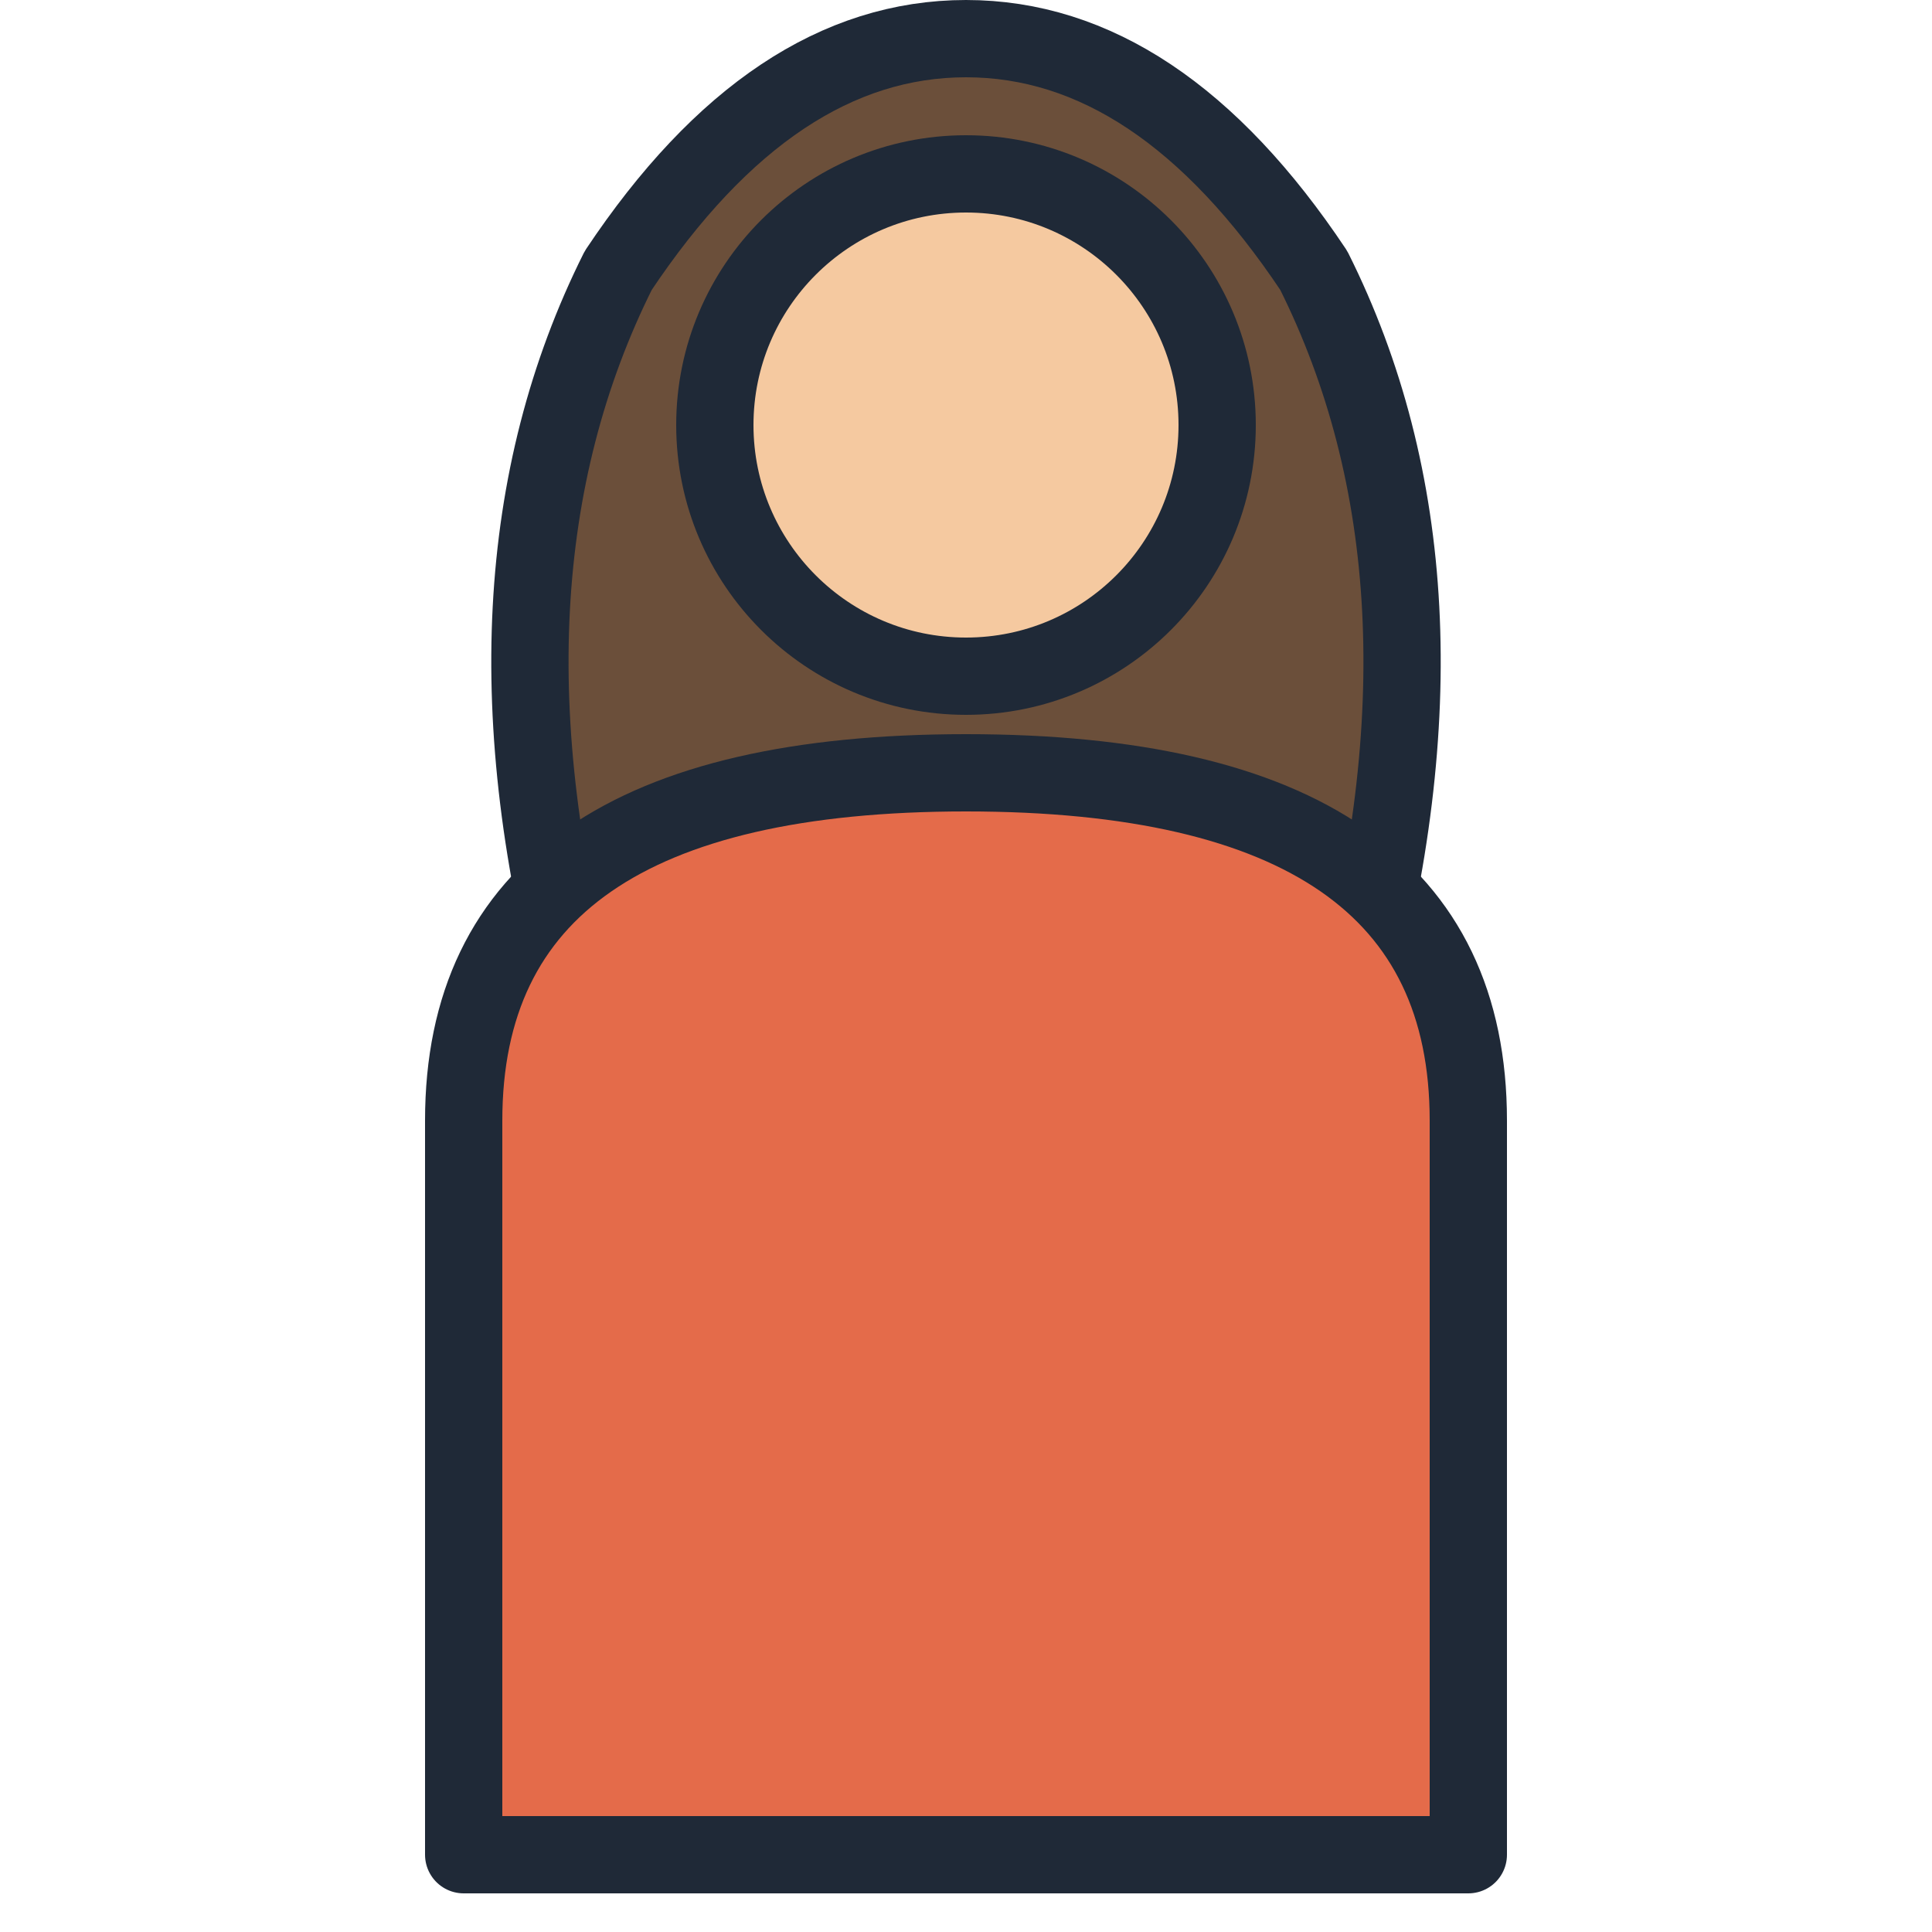
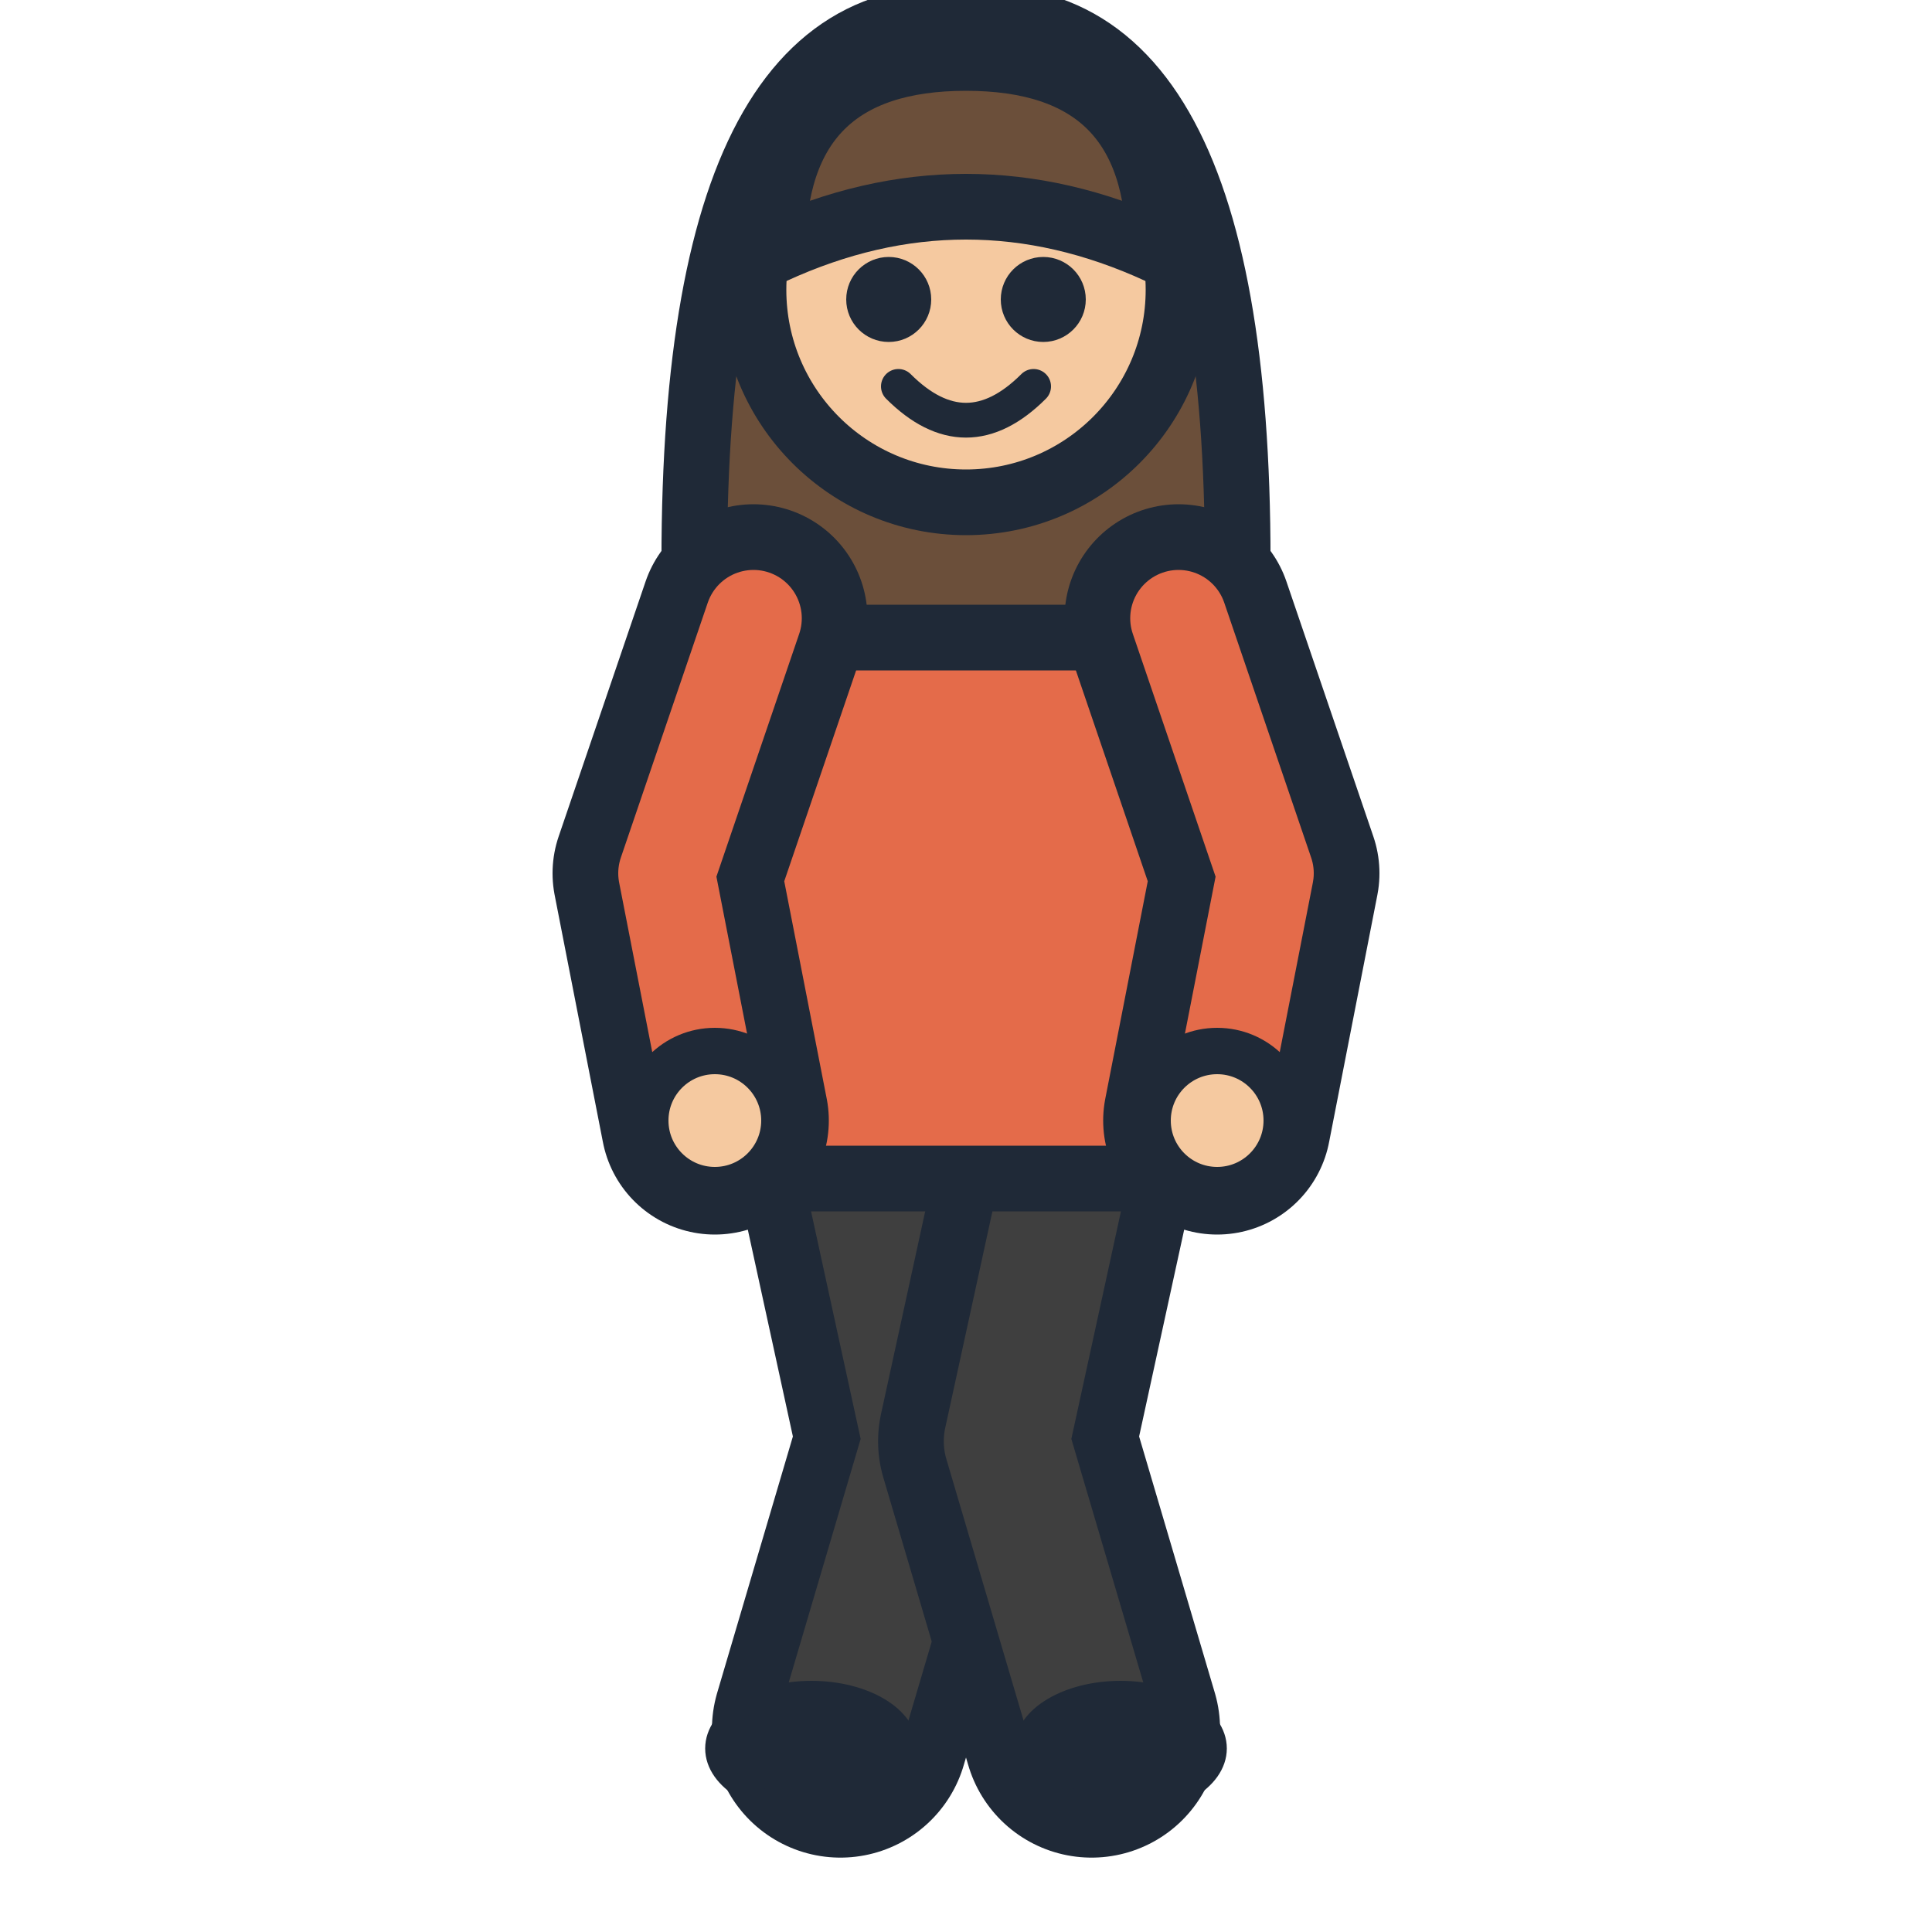
<svg xmlns="http://www.w3.org/2000/svg" viewBox="0 0 100 100">
-   <path d="M30 52 Q24 30 32 14 Q40 2 50 2 Q60 2 68 14 Q76 30 70 52 Z" fill="#6B4F3A" stroke="#1F2937" stroke-width="4" stroke-linejoin="round" />
-   <path d="M24 96 V58 Q24 40 50 40 Q76 40 76 58 V96 Z" fill="#E46B4A" stroke="#1F2937" stroke-width="4" stroke-linejoin="round" />
-   <circle cx="50" cy="22" r="13" fill="#F5C9A0" stroke="#1F2937" stroke-width="4" />
+   <path d="M44.5 59 L47.9 74.6 L43.5 89.5" fill="none" stroke="#1F2937" stroke-width="13.3" stroke-linecap="round" stroke-linejoin="round" />
+   <path d="M44.5 59 L47.9 74.6 L43.5 89.5" fill="none" stroke="#3F3F3F" stroke-width="6.5" stroke-linecap="round" stroke-linejoin="round" />
+   <path d="M55.5 59 L52.1 74.6 L56.5 89.5" fill="none" stroke="#1F2937" stroke-width="13.3" stroke-linecap="round" stroke-linejoin="round" />
+   <path d="M55.5 59 L52.1 74.6 L56.5 89.5" fill="none" stroke="#3F3F3F" stroke-width="6.5" stroke-linecap="round" stroke-linejoin="round" />
+   <ellipse cx="42" cy="90.5" rx="5" ry="3" fill="#1F2937" stroke="#1F2937" stroke-width="1" />
+   <ellipse cx="58" cy="90.5" rx="5" ry="3" fill="#1F2937" stroke="#1F2937" stroke-width="1" />
+   <path d="M37.5 35 Q37.5 29 43 29 H57 Q62.5 29 62.5 35 L59.5 61 H40.5 Z" fill="#E46B4A" stroke="#1F2937" stroke-width="3.4" stroke-linejoin="round" />
+   <path d="M36 33 Q35 0 50 1 Q65 0 64 33 Z" fill="#6B4F3A" stroke="#1F2937" stroke-width="3.4" stroke-linejoin="round" />
+   <circle cx="50" cy="15" r="11" fill="#F5C9A0" stroke="#1F2937" stroke-width="3.4" />
+   <path d="M40 13 Q40 3 50 3 Q60 3 60 13 Q50 8.4 40 13 Z" fill="#6B4F3A" stroke="#1F2937" stroke-width="3.4" stroke-linejoin="round" />
+   <circle cx="46" cy="15.5" r="1.7" fill="#1F2937" stroke="#1F2937" stroke-width="1" />
+   <circle cx="54" cy="15.5" r="1.7" fill="#1F2937" stroke="#1F2937" stroke-width="1" />
+   <path d="M46.5 20 Q50 23.5 53.5 20" fill="none" stroke="#1F2937" stroke-width="1.8" stroke-linecap="round" />
+   <path d="M39 32 L34.5 45.2 L37 58" fill="none" stroke="#1F2937" stroke-width="11.8" stroke-linecap="round" stroke-linejoin="round" />
+   <path d="M39 32 L34.5 45.2 L37 58" fill="none" stroke="#E46B4A" stroke-width="5" stroke-linecap="round" stroke-linejoin="round" />
+   <path d="M61 32 L65.5 45.2 L63 58" fill="none" stroke="#1F2937" stroke-width="11.8" stroke-linecap="round" stroke-linejoin="round" />
+   <path d="M61 32 L65.5 45.2 L63 58" fill="none" stroke="#E46B4A" stroke-width="5" stroke-linecap="round" stroke-linejoin="round" />
+   <circle cx="37" cy="58" r="3.6" fill="#F5C9A0" stroke="#1F2937" stroke-width="2.4" />
+   <circle cx="63" cy="58" r="3.6" fill="#F5C9A0" stroke="#1F2937" stroke-width="2.4" />
</svg>
